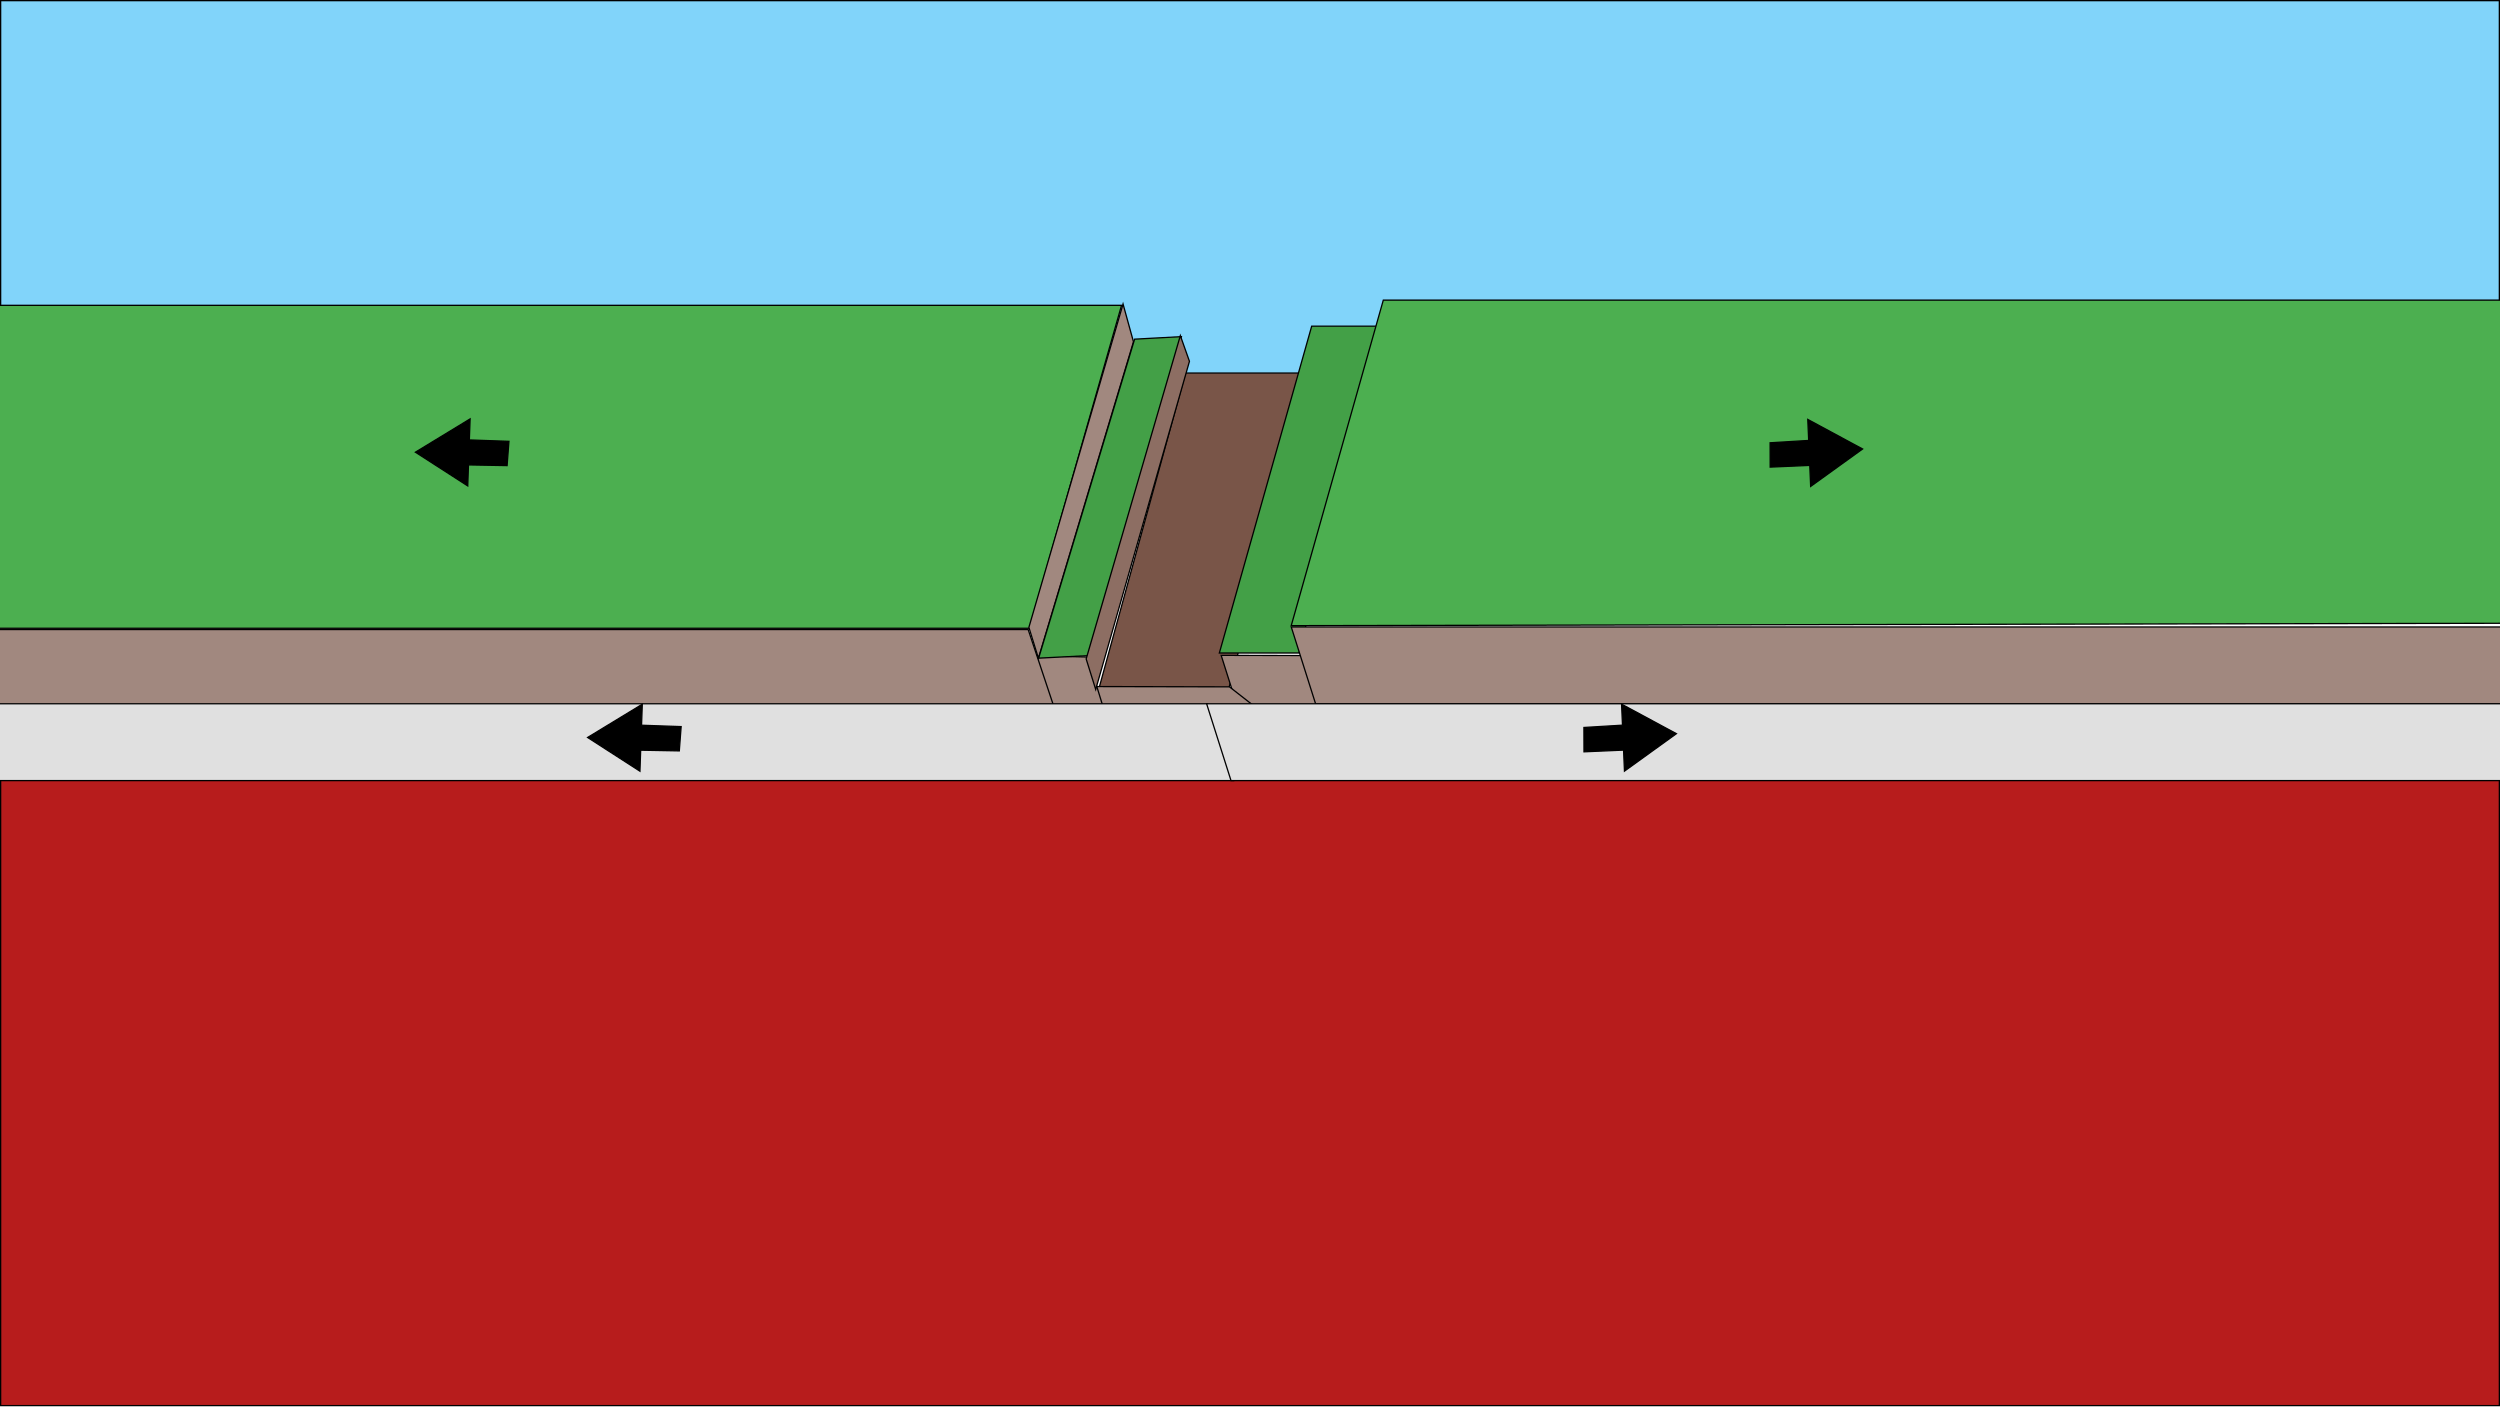
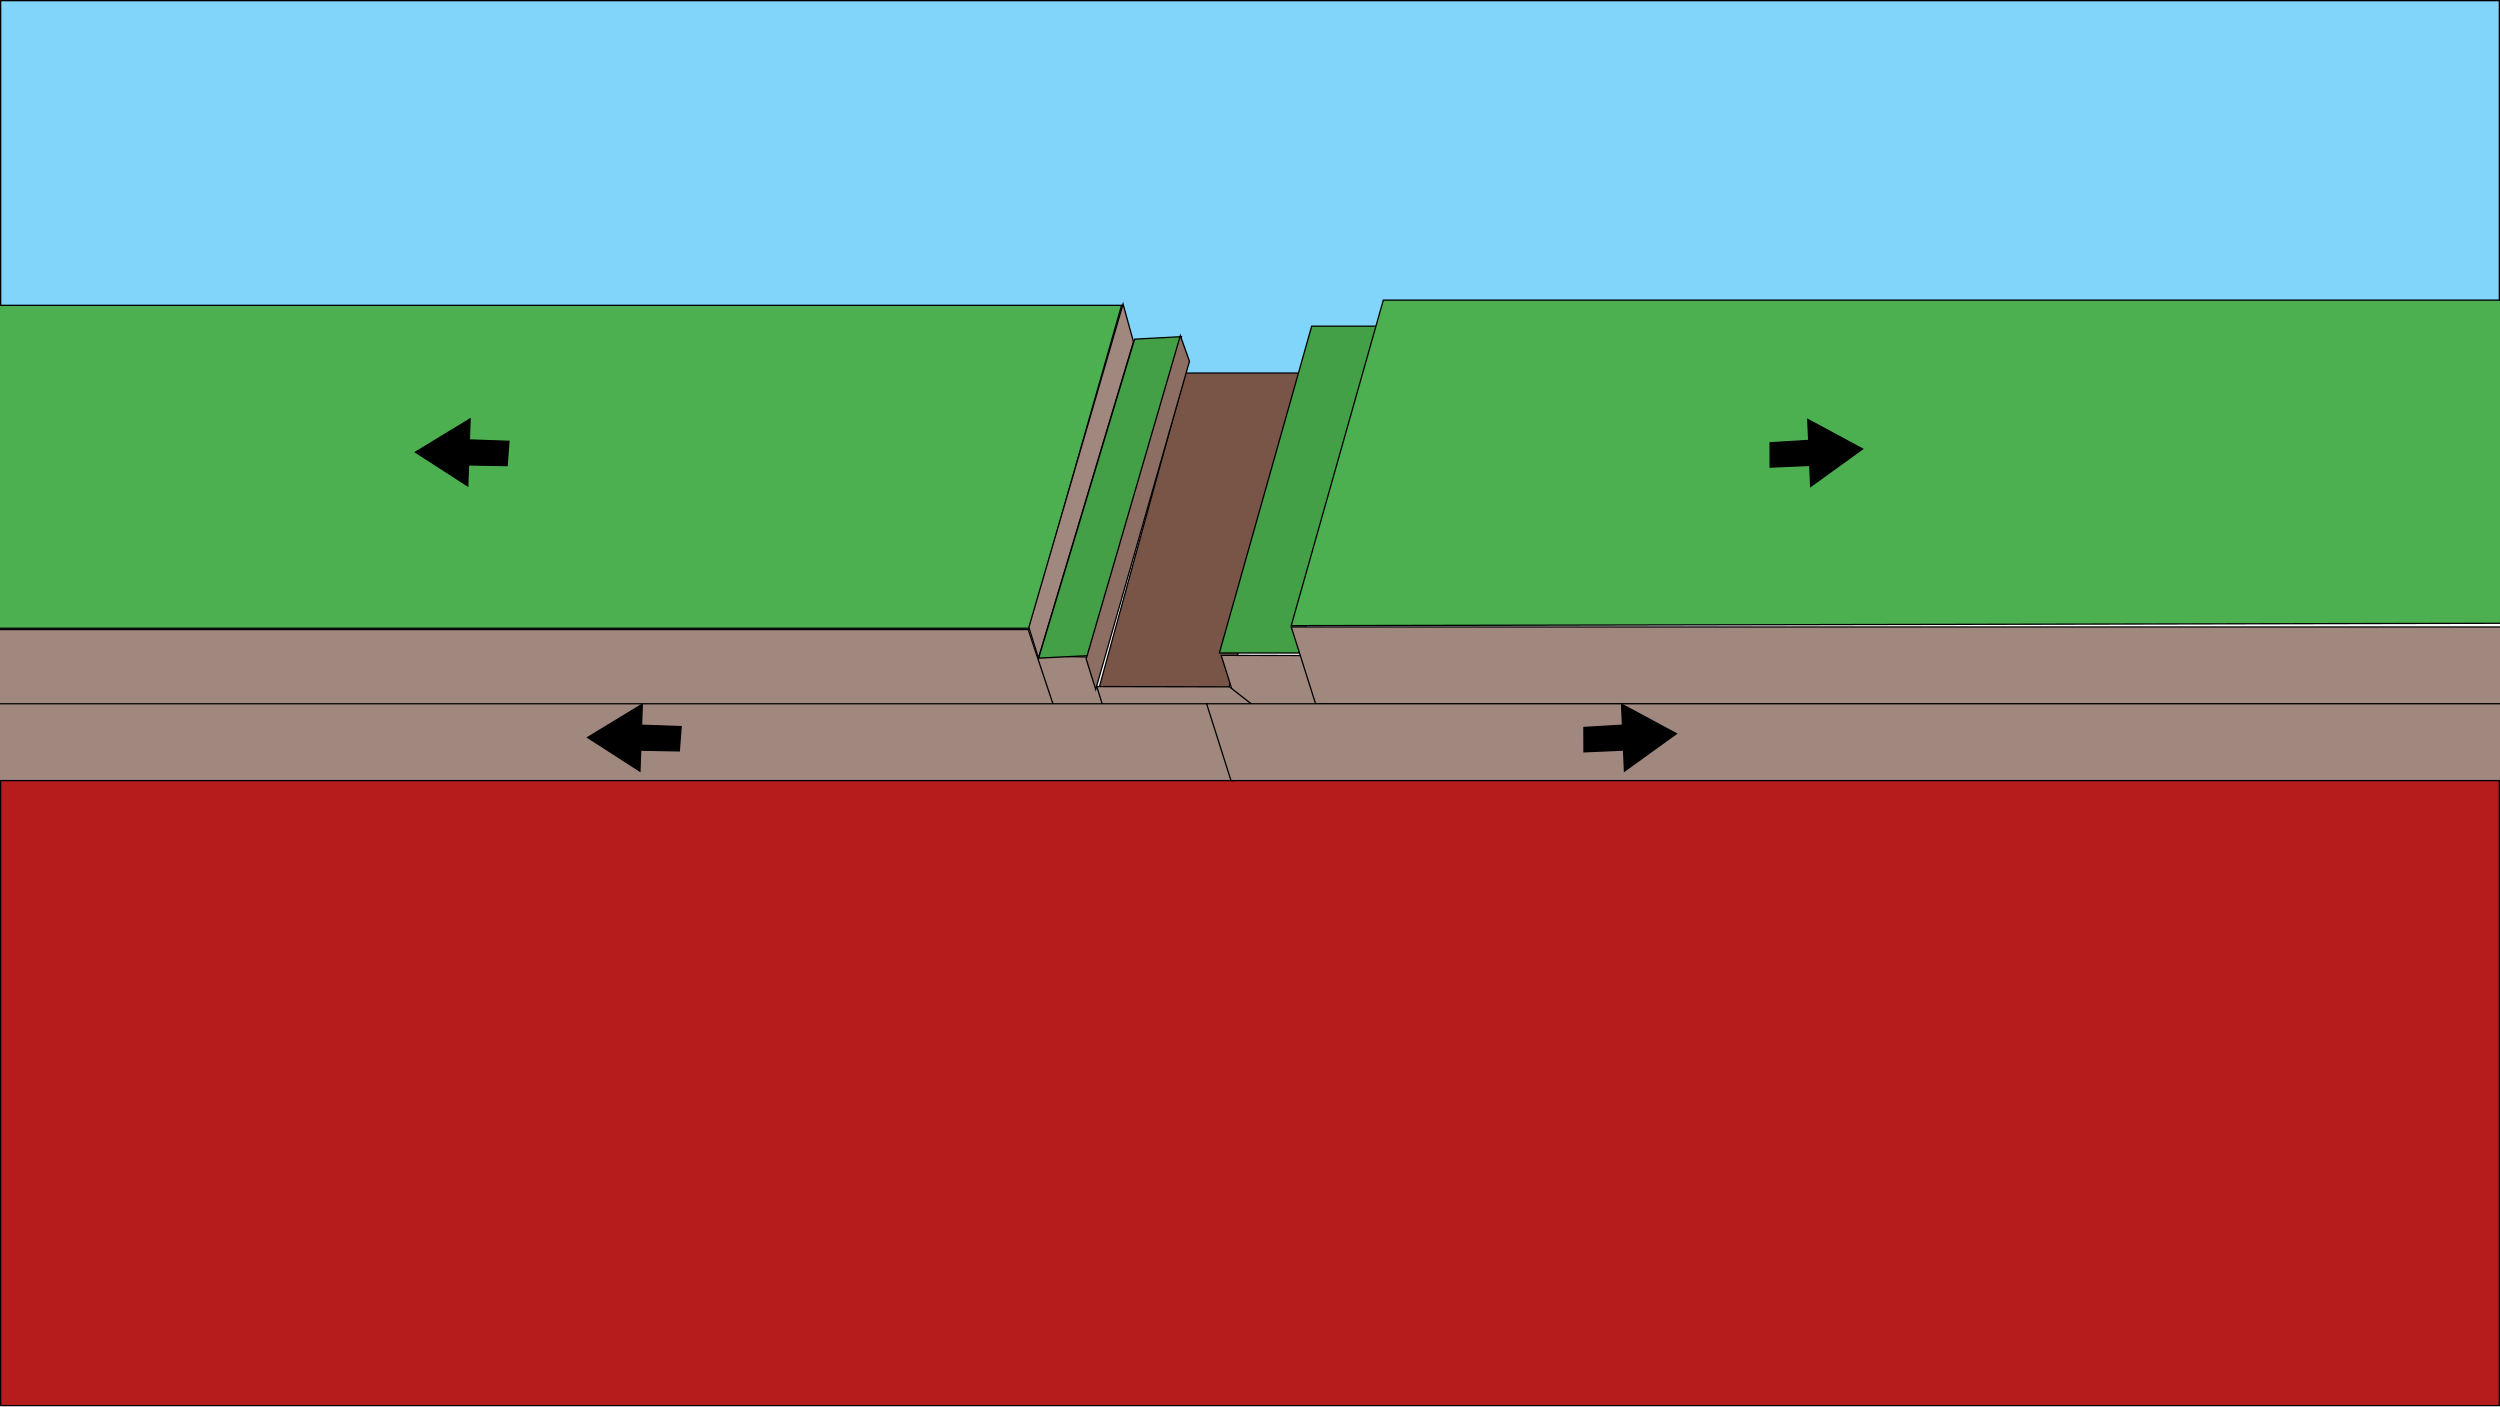
<svg xmlns="http://www.w3.org/2000/svg" version="1.1" x="0px" y="0px" viewBox="0 0 1920 1080" style="enable-background:new 0 0 1920 1080;" xml:space="preserve">
  <style type="text/css">
	.st0{fill:#81D4FA;}
	.st1{fill:#B71C1C;}
	.st2{fill:#A1887F;}
	.st3{fill:#795548;stroke:#000000;stroke-miterlimit:10;}
	.st4{fill:#43A047;}
	.st5{fill:#4CAF50;}
- 	.st6{fill:#E0E0E0;}
- 	.st7{fill:#A1887F;stroke:#000000;stroke-miterlimit:10;}
- 	.st8{fill:#8D6E63;stroke:#000000;stroke-miterlimit:10;}
- 	.st9{stroke:#000000;stroke-miterlimit:10;}
+ 	.st6{fill:#A1887F;stroke:#000000;stroke-miterlimit:10;}
+ 	.st7{fill:#8D6E63;stroke:#000000;stroke-miterlimit:10;}
+ 	.st8{stroke:#000000;stroke-miterlimit:10;}
</style>
  <g id="sky">
    <g>
      <rect x="0.5" y="0.5" class="st0" width="1919" height="332" />
      <path d="M1919,1v331H1V1H1919 M1920,0H0v333h1920V0L1920,0z" />
    </g>
  </g>
  <g id="mantle">
    <g>
      <rect x="0.5" y="584.5" class="st1" width="1919" height="495" />
      <path d="M1919,585v494H1V585H1919 M1920,584H0v496h1920V584L1920,584z" />
    </g>
  </g>
  <g id="plate">
    <g>
      <polygon class="st2" points="789.49,527.51 833.37,528.59 851.15,586.31 788.51,586.5   " />
      <path d="M789.98,528.02l43.01,1.05l17.48,56.73L789.02,586L789.98,528.02 M789,527l-1,60l63.83-0.19l-18.09-58.71L789,527L789,527    z" />
    </g>
    <polygon class="st3" points="943.5,529.5 843.5,530.5 910.5,286.5 1007.5,286.5  " />
    <g>
      <polygon class="st4" points="936.46,501.5 1007.38,250.5 1061.36,250.5 997.61,501.5   " />
      <path d="M1060.71,251l-63.49,250h-60.1l70.64-250H1060.71 M1062,250h-55l-71.2,252H998L1062,250L1062,250z" />
    </g>
    <g>
      <polygon class="st5" points="-106.5,482.5 -106.5,234.5 861.34,234.5 790.62,482.5   " />
      <path d="M860.68,235l-70.43,247H-106V235H860.68 M862,234h-969v249h898L862,234L862,234z" />
    </g>
    <g>
      <polygon class="st2" points="956.54,562.31 937.86,503.31 1018.51,503.5 1019.49,562.5   " />
      <path d="M938.54,503.81l79.48,0.19l0.97,58l-62.08-0.19L938.54,503.81 M937.17,502.81l19,60L1020,563l-1-60L937.17,502.81    L937.17,502.81z" />
    </g>
    <g>
      <polygon class="st2" points="858.66,586.21 811.05,527.21 944.23,527.5 1019.63,586.4   " />
      <path d="M812.1,527.72L944.06,528l74.12,57.9l-159.28-0.19L812.1,527.72 M810,526.71l48.42,60l162.66,0.19L944.41,527L810,526.71    L810,526.71z" />
    </g>
    <g>
      <polygon class="st2" points="791.49,503.51 835.37,504.59 853.15,562.31 790.51,562.5   " />
      <path d="M791.98,504.02l43.01,1.05l17.48,56.73L791.02,562L791.98,504.02 M791,503l-1,60l63.83-0.19l-18.09-58.71L791,503L791,503    z" />
    </g>
    <g>
      <polygon class="st2" points="1010.37,540.5 991.68,481.5 2011.5,481.5 2011.5,540.5   " />
      <path d="M2011,482v58H1010.73l-18.37-58H2011 M2012,481H991l19,60h1002V481L2012,481z" />
    </g>
    <g>
      <polygon class="st5" points="1062.38,230.5 2012.5,230.5 2012.5,478.5 991.66,480.5   " />
      <path d="M2012,231v247l-1019.68,2l70.43-249H2012 M2013,230h-951l-71,251l1022-2V230L2013,230z" />
    </g>
    <g>
      <polygon class="st2" points="-106.5,542.5 -106.5,483.5 789.64,483.5 809.31,542.5   " />
      <path d="M789.28,484l19.33,58H-106v-58H789.28 M790,483h-897v60h917L790,483L790,483z" />
    </g>
    <g>
-       <polygon class="st6" points="-152.5,599.5 -152.5,540.5 927.6,540.5 947.31,599.5   " />
+       <polygon class="st2" points="-152.5,599.5 -152.5,540.5 927.6,540.5 947.31,599.5   " />
      <path d="M927.24,541l19.37,58H-152v-58H927.24 M927.96,540H-153v60H948L927.96,540L927.96,540z" />
    </g>
    <g>
-       <polygon class="st6" points="945.42,599.5 926.68,540.5 2048.5,540.5 2048.5,599.5   " />
+       <polygon class="st2" points="945.42,599.5 926.68,540.5 2048.5,540.5 2048.5,599.5   " />
      <path d="M2048,541v58H945.78l-18.42-58H2048 M2049,540H926l19.05,60H2049V540L2049,540z" />
    </g>
-     <polygon class="st7" points="797.5,505.5 790.18,481.81 862.5,233.5 870.5,262.5  " />
+     <polygon class="st6" points="797.5,505.5 790.18,481.81 862.5,233.5 870.5,262.5  " />
    <g>
      <polygon class="st4" points="871.38,260.48 907.32,258.54 835.62,503.52 797.68,505.46   " />
      <path d="M906.64,259.07l-71.4,243.96l-36.87,1.89l73.39-243.97L906.64,259.07 M908,258l-37,2l-74,246l39-2L908,258L908,258z" />
    </g>
-     <polygon class="st8" points="841.5,529.5 834.17,506.07 906.5,257.76 913.5,277.5  " />
+     <polygon class="st7" points="841.5,529.5 834.17,506.07 906.5,257.76 913.5,277.5  " />
  </g>
  <g id="arrow">
-     <polygon class="st9" points="1359.5,358.74 1359.45,340.05 1389.07,338.26 1388.37,322.12 1430.47,344.82 1390.59,373.57    1389.9,357.43  " />
-     <polygon class="st9" points="390.87,338.94 389.45,357.58 359.79,357.05 359.22,373.19 319.03,347.28 361.03,321.72 360.46,337.87     " />
-     <polygon class="st9" points="1216.5,577.4 1216.45,558.7 1246.07,556.92 1245.37,540.78 1287.47,563.47 1247.59,592.23    1246.9,576.09  " />
-     <polygon class="st9" points="523.12,558.03 521.71,576.68 492.04,576.14 491.47,592.29 451.28,566.38 493.28,540.82 492.71,556.97     " />
+     <polygon class="st8" points="1359.5,358.74 1359.45,340.05 1389.07,338.26 1388.37,322.12 1430.47,344.82 1390.59,373.57    1389.9,357.43  " />
+     <polygon class="st8" points="390.87,338.94 389.45,357.58 359.79,357.05 359.22,373.19 319.03,347.28 361.03,321.72 360.46,337.87     " />
+     <polygon class="st8" points="1216.5,577.4 1216.45,558.7 1246.07,556.92 1245.37,540.78 1287.47,563.47 1247.59,592.23    1246.9,576.09  " />
+     <polygon class="st8" points="523.12,558.03 521.71,576.68 492.04,576.14 491.47,592.29 451.28,566.38 493.28,540.82 492.71,556.97     " />
  </g>
</svg>
